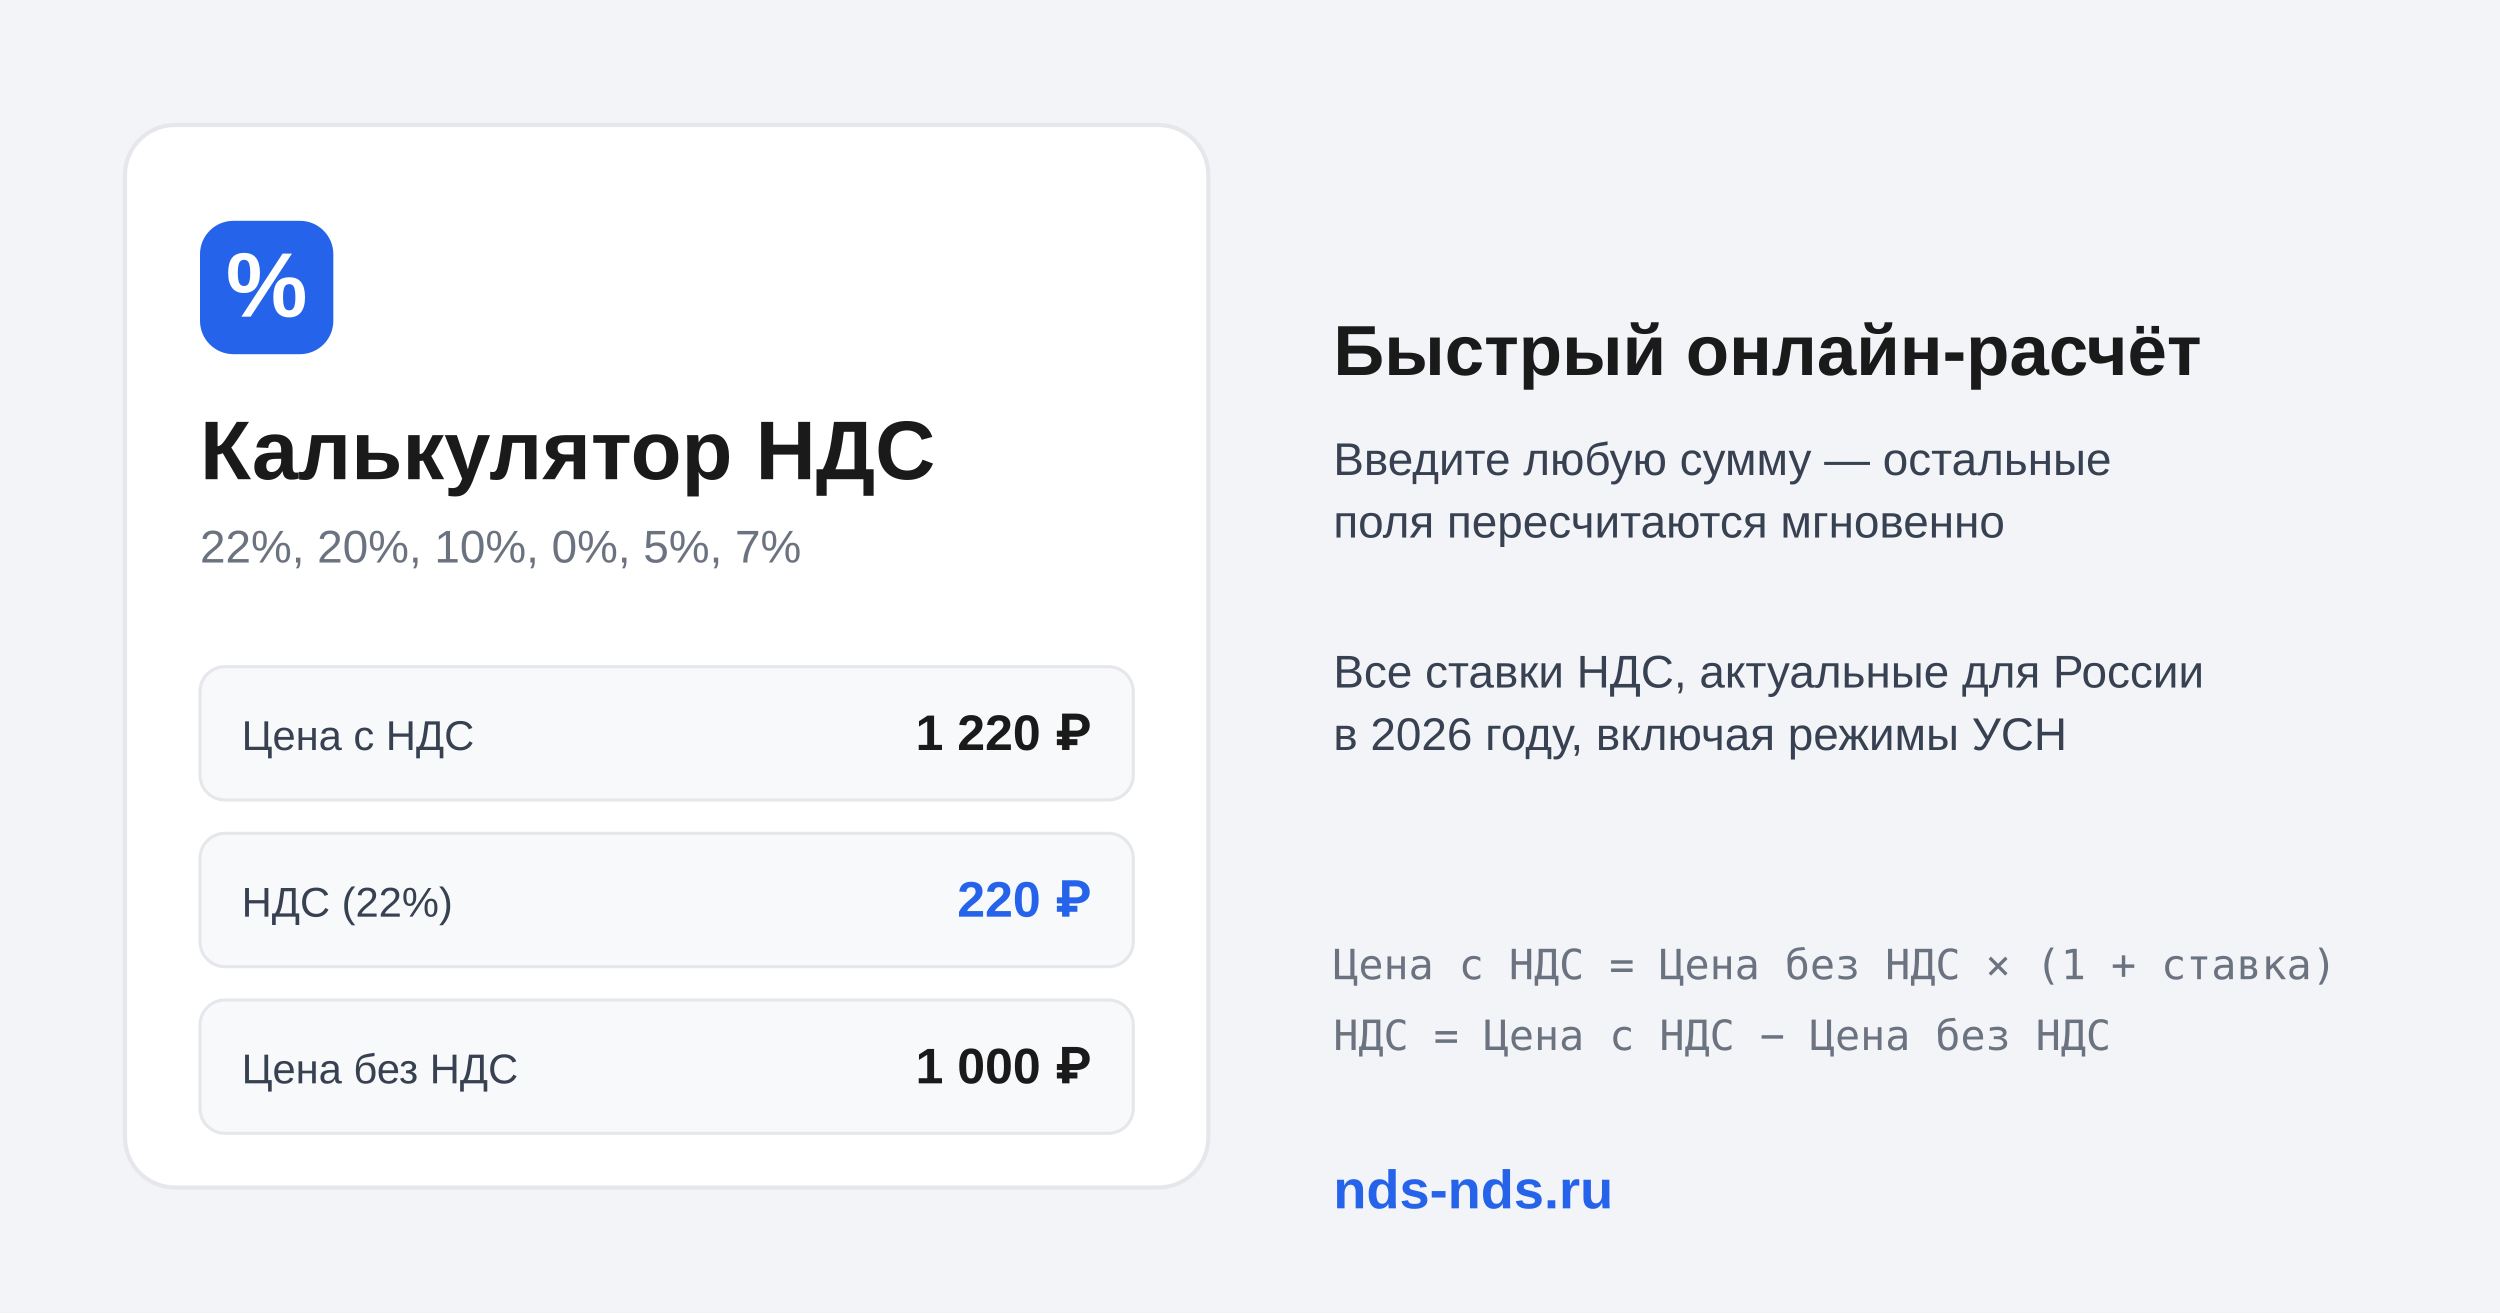
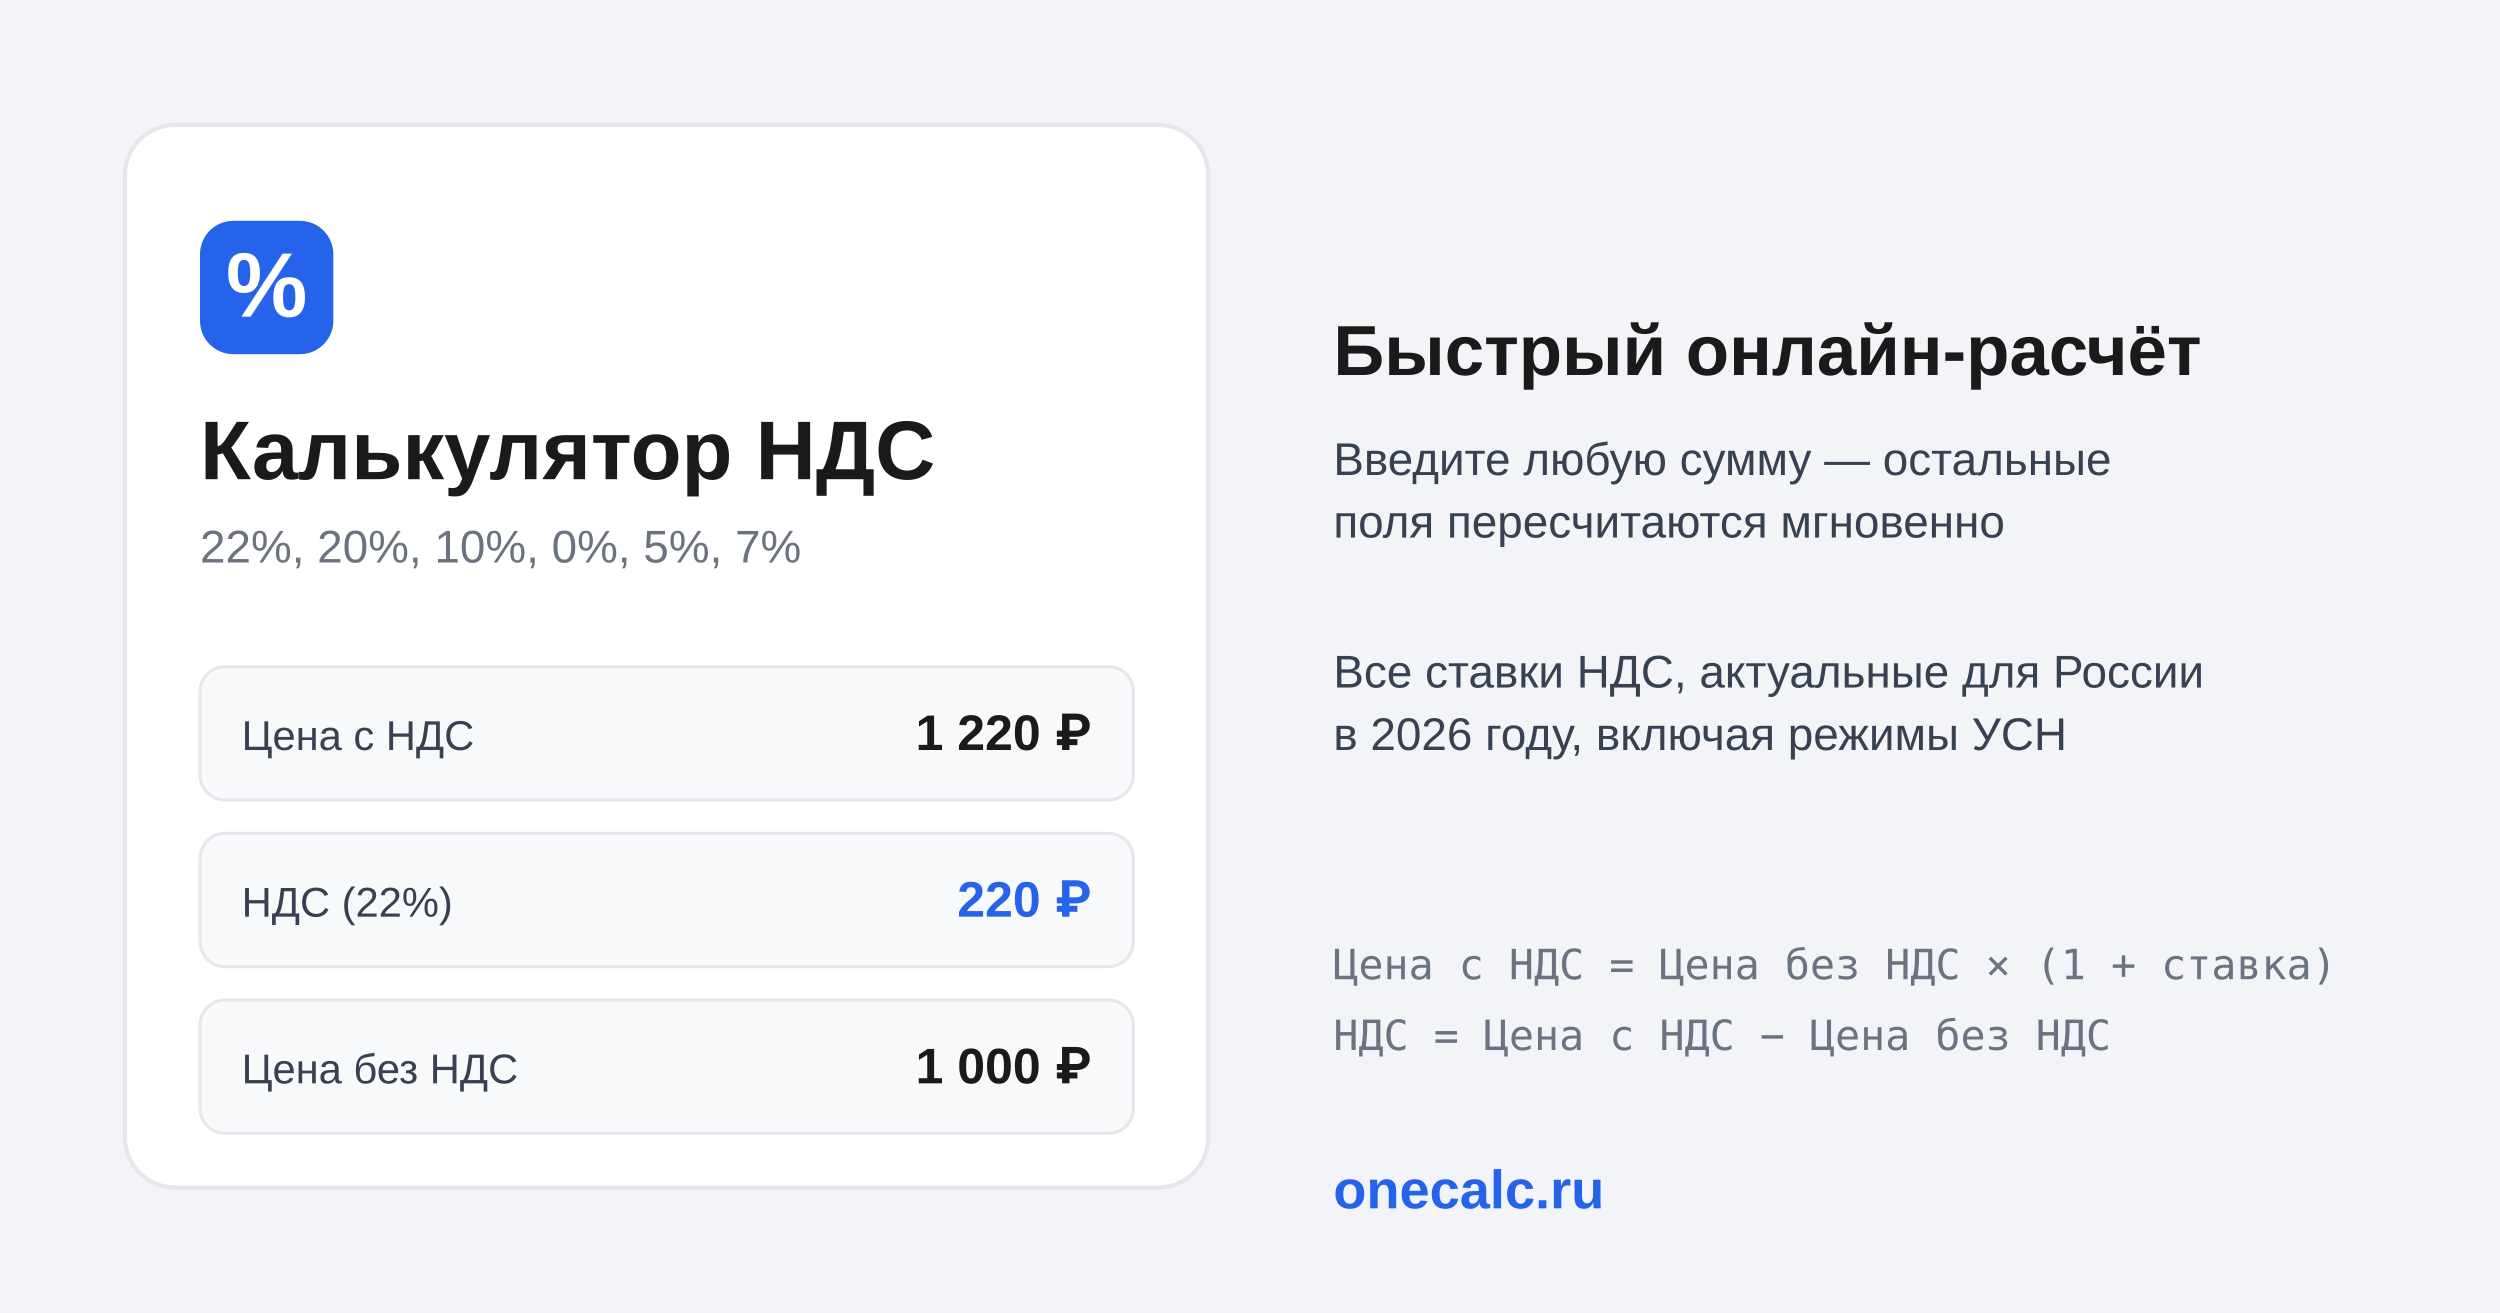
<svg xmlns="http://www.w3.org/2000/svg" width="1200" height="630" viewBox="0 0 1200 630">
  <rect width="1200" height="630" fill="#f2f4f7" />
  <rect x="60" y="60" width="520" height="510" rx="24" fill="#ffffff" stroke="#e5e7eb" stroke-width="2" />
  <rect x="96" y="106" width="64" height="64" rx="16" fill="#2563eb" />
  <text x="128" y="152" font-family="-apple-system, 'Segoe UI', Arial, sans-serif" font-size="44" font-weight="700" fill="#ffffff" text-anchor="middle">%</text>
  <text x="96" y="230" font-family="-apple-system, 'Segoe UI', Arial, sans-serif" font-size="40" font-weight="700" fill="#1a1a1a">Калькулятор НДС</text>
  <text x="96" y="270" font-family="-apple-system, 'Segoe UI', Arial, sans-serif" font-size="22" fill="#6b7280">22%, 20%, 10%, 0%, 5%, 7%</text>
  <rect x="96" y="320" width="448" height="64" rx="12" fill="#f8f9fb" stroke="#e5e7eb" stroke-width="1.5" />
  <text x="116" y="360" font-family="-apple-system, 'Segoe UI', Arial, sans-serif" font-size="20" fill="#374151">Цена с НДС</text>
  <text x="524" y="360" font-family="-apple-system, 'Segoe UI', Arial, sans-serif" font-size="24" font-weight="700" fill="#1a1a1a" text-anchor="end">1 220 ₽</text>
  <rect x="96" y="400" width="448" height="64" rx="12" fill="#f8f9fb" stroke="#e5e7eb" stroke-width="1.5" />
  <text x="116" y="440" font-family="-apple-system, 'Segoe UI', Arial, sans-serif" font-size="20" fill="#374151">НДС (22%)</text>
  <text x="524" y="440" font-family="-apple-system, 'Segoe UI', Arial, sans-serif" font-size="24" font-weight="700" fill="#2563eb" text-anchor="end">220 ₽</text>
  <rect x="96" y="480" width="448" height="64" rx="12" fill="#f8f9fb" stroke="#e5e7eb" stroke-width="1.5" />
  <text x="116" y="520" font-family="-apple-system, 'Segoe UI', Arial, sans-serif" font-size="20" fill="#374151">Цена без НДС</text>
  <text x="524" y="520" font-family="-apple-system, 'Segoe UI', Arial, sans-serif" font-size="24" font-weight="700" fill="#1a1a1a" text-anchor="end">1 000 ₽</text>
  <text x="640" y="180" font-family="-apple-system, 'Segoe UI', Arial, sans-serif" font-size="34" font-weight="700" fill="#1a1a1a">Быстрый онлайн-расчёт</text>
  <text x="640" y="228" font-family="-apple-system, 'Segoe UI', Arial, sans-serif" font-size="22" fill="#374151">Введите любую сумму — остальные</text>
  <text x="640" y="258" font-family="-apple-system, 'Segoe UI', Arial, sans-serif" font-size="22" fill="#374151">поля пересчитаются мгновенно</text>
  <text x="640" y="330" font-family="-apple-system, 'Segoe UI', Arial, sans-serif" font-size="22" fill="#374151">Все ставки НДС, актуальные для России</text>
  <text x="640" y="360" font-family="-apple-system, 'Segoe UI', Arial, sans-serif" font-size="22" fill="#374151">в 2026 году, включая режимы УСН</text>
  <text x="640" y="470" font-family="ui-monospace, SFMono-Regular, Menlo, monospace" font-size="20" fill="#6b7280">Цена с НДС = Цена без НДС × (1 + ставка)</text>
  <text x="640" y="504" font-family="ui-monospace, SFMono-Regular, Menlo, monospace" font-size="20" fill="#6b7280">НДС = Цена с НДС − Цена без НДС</text>
-   <text x="640" y="580" font-family="-apple-system, 'Segoe UI', Arial, sans-serif" font-size="26" font-weight="700" fill="#2563eb">nds-nds.ru</text>
+   <text x="640" y="580" font-family="-apple-system, 'Segoe UI', Arial, sans-serif" font-size="26" font-weight="700" fill="#2563eb">onecalc.ru</text>
</svg>
